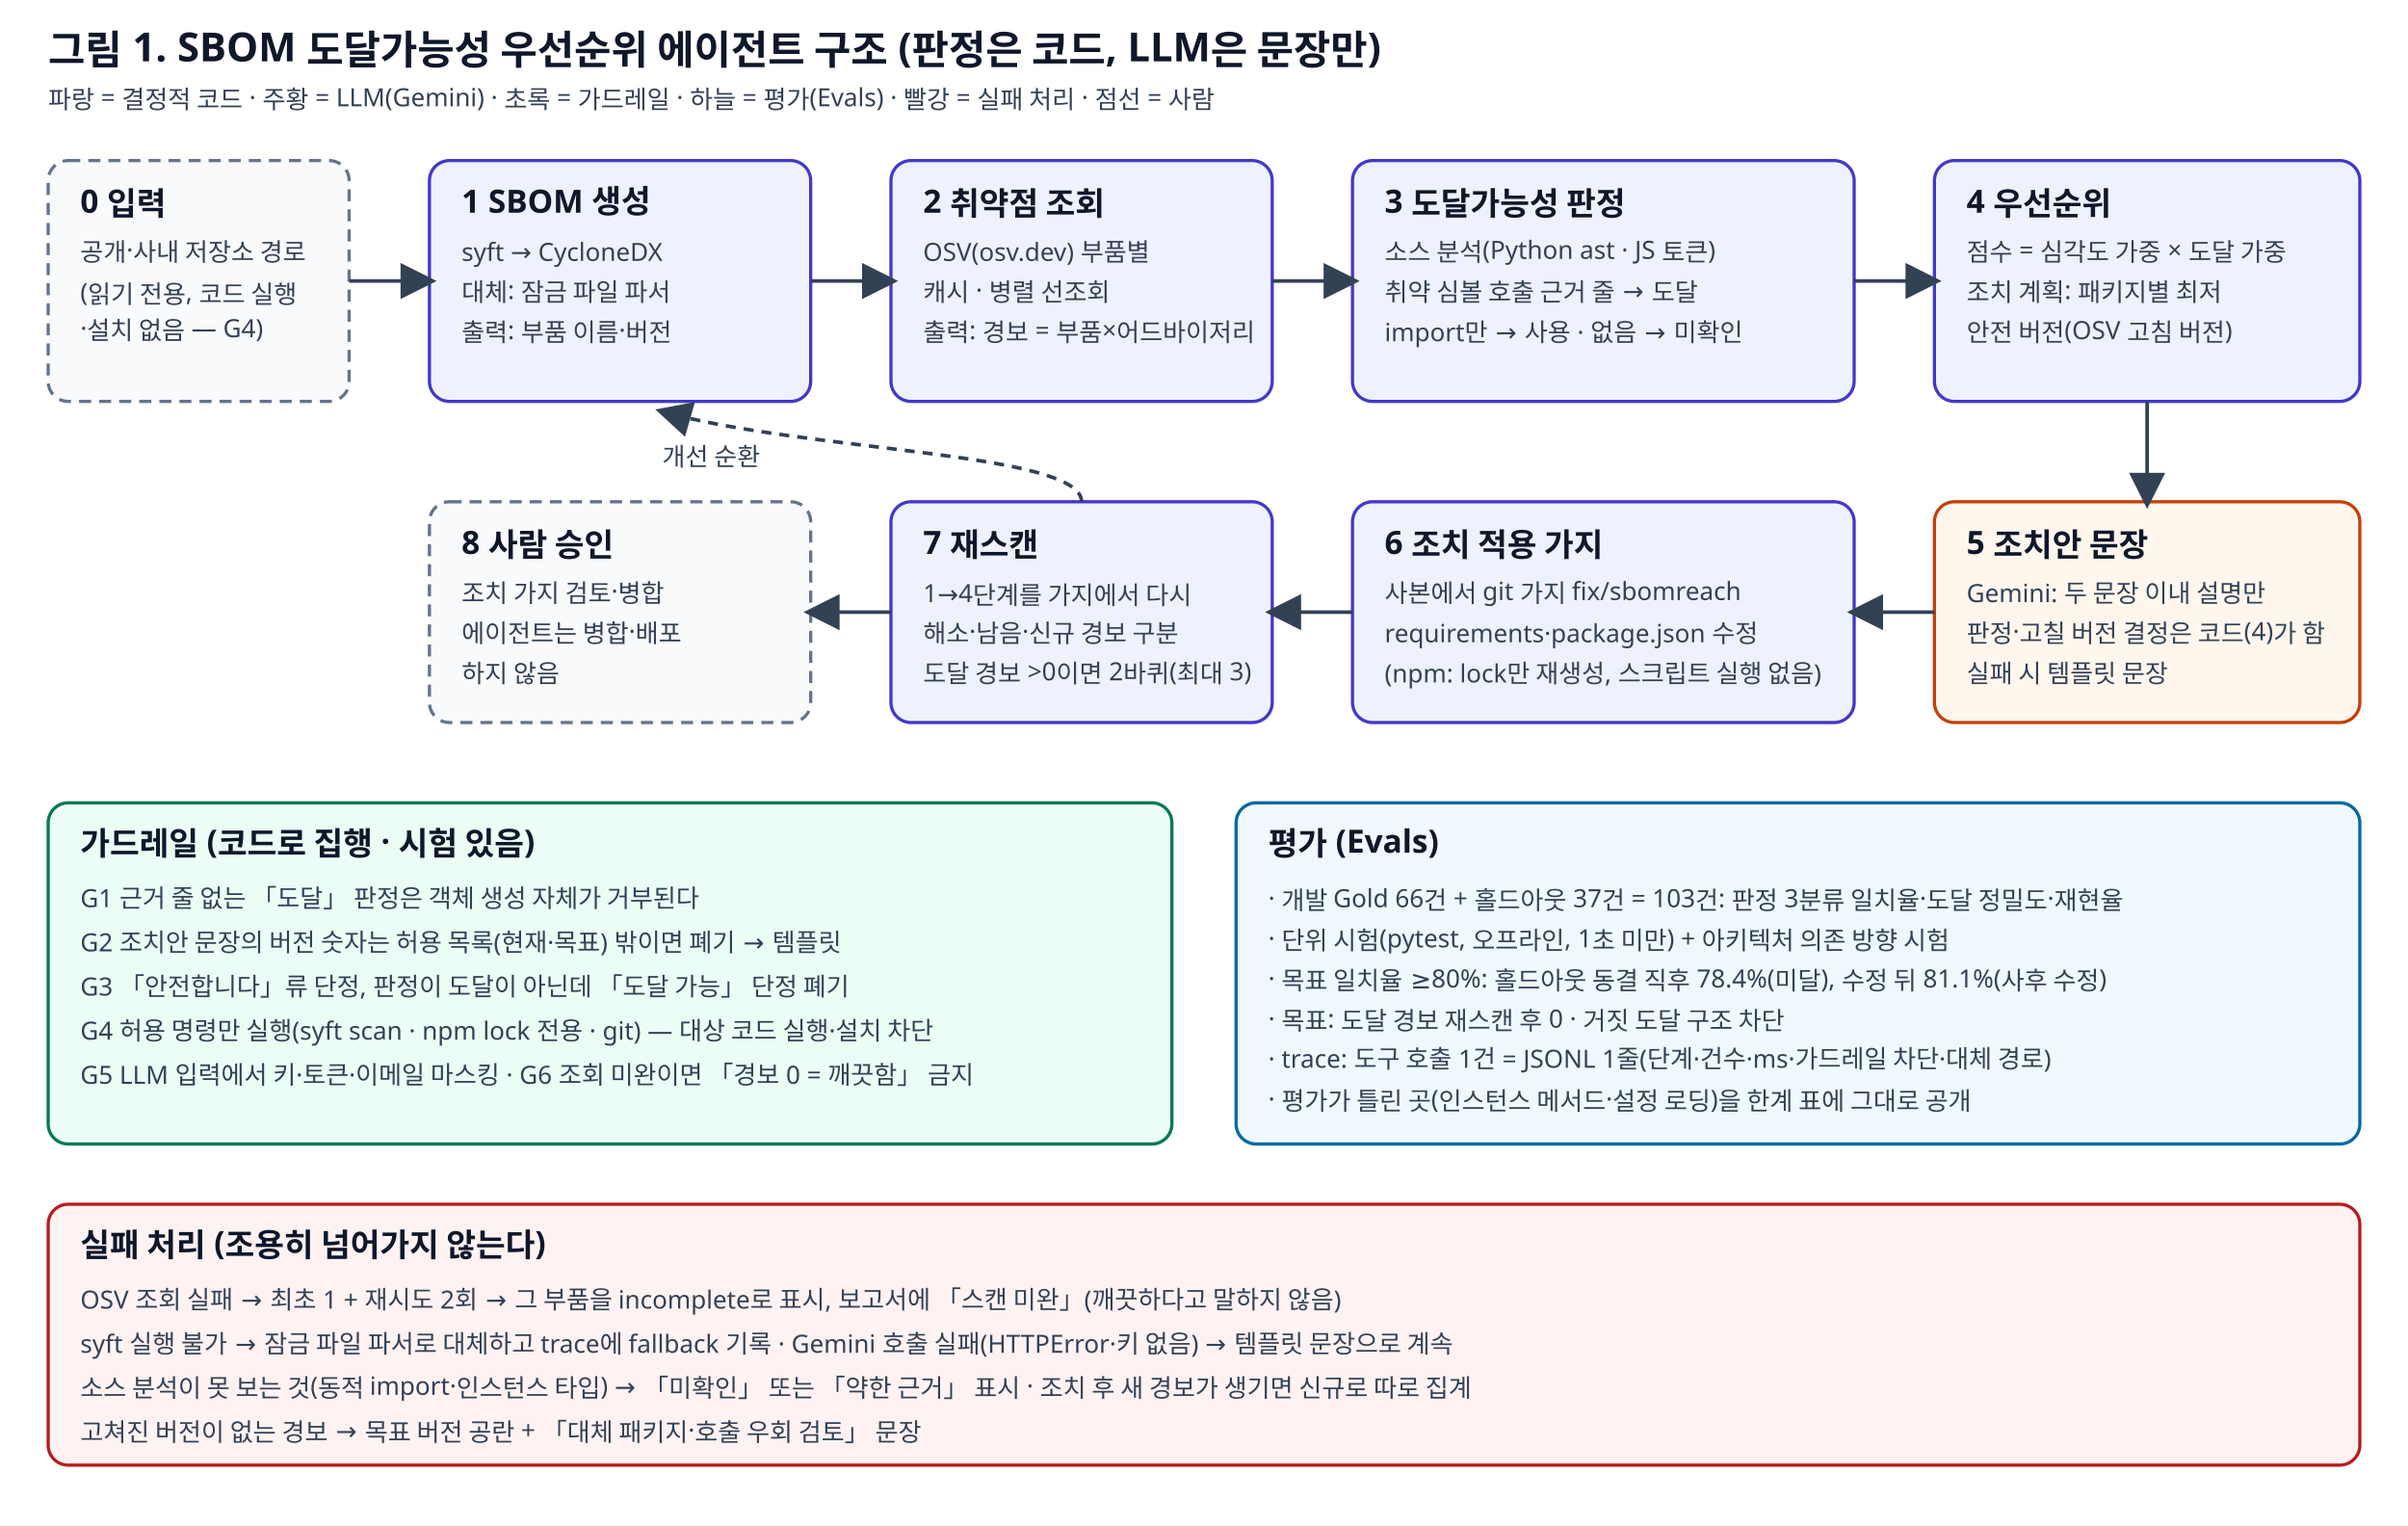
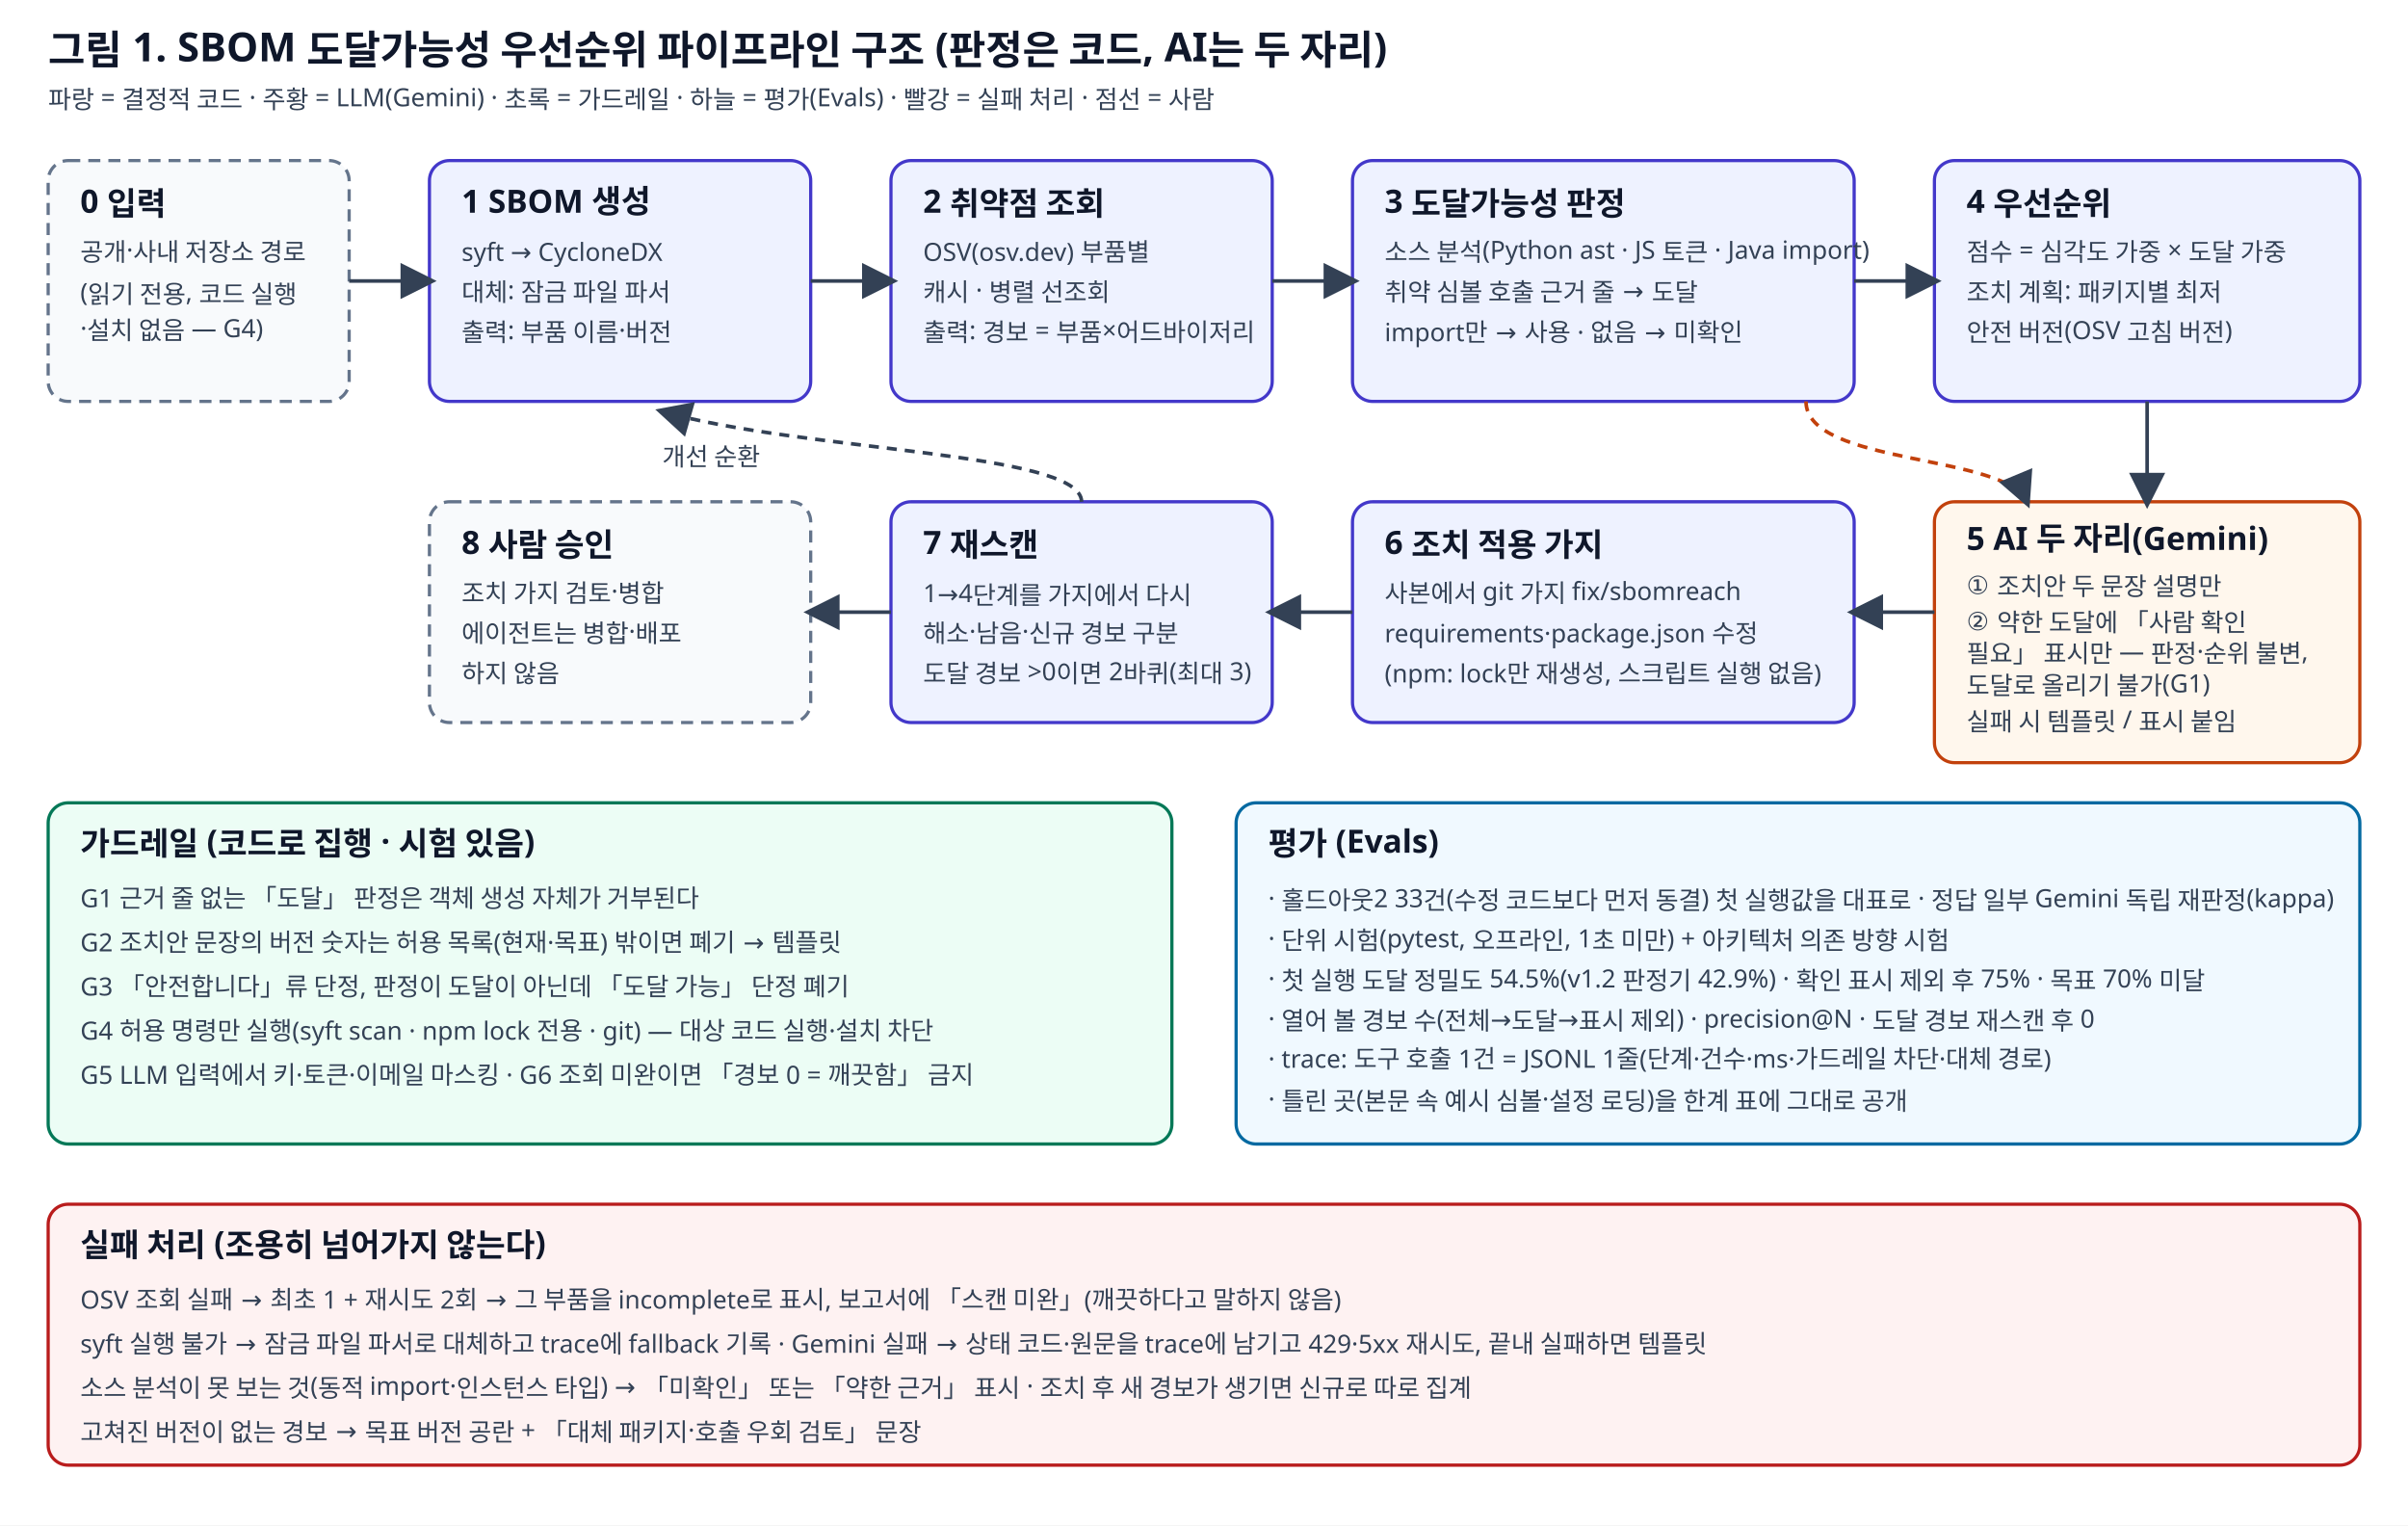
<svg xmlns="http://www.w3.org/2000/svg" viewBox="0 0 1200 760" font-family="Pretendard, 'Apple SD Gothic Neo', 'Malgun Gothic', sans-serif">
  <defs>
    <marker id="a" markerWidth="10" markerHeight="10" refX="8" refY="5" orient="auto">
      <path d="M0,0 L10,5 L0,10 z" fill="#334155" />
    </marker>
    <style>
.t{font-size:15px;fill:#0f172a}.s{font-size:12.5px;fill:#334155}.h{font-size:16px;font-weight:700;fill:#0f172a}
.box{fill:#fff;stroke:#334155;stroke-width:1.6;rx:10}.code{fill:#eef2ff;stroke:#4338ca;stroke-width:1.6;rx:10}
.llm{fill:#fff7ed;stroke:#c2410c;stroke-width:1.6;rx:10}.guard{fill:#ecfdf5;stroke:#047857;stroke-width:1.6;rx:10}
.eval{fill:#f0f9ff;stroke:#0369a1;stroke-width:1.6;rx:10}.fail{fill:#fef2f2;stroke:#b91c1c;stroke-width:1.6;rx:10}
.human{fill:#f8fafc;stroke:#64748b;stroke-width:1.6;stroke-dasharray:6 4;rx:10}
.ln{stroke:#334155;stroke-width:1.8;fill:none;marker-end:url(#a)}
</style>
  </defs>
  <rect width="1200" height="760" fill="#fff" />
-   <text x="24" y="32" class="h" style="font-size:20px">그림 1. SBOM 도달가능성 우선순위 에이전트 구조 (판정은 코드, LLM은 문장만)</text>
+   <text x="24" y="32" class="h" style="font-size:20px">그림 1. SBOM 도달가능성 우선순위 파이프라인 구조 (판정은 코드, AI는 두 자리)</text>
  <text x="24" y="54" class="s">파랑 = 결정적 코드 · 주황 = LLM(Gemini) · 초록 = 가드레일 · 하늘 = 평가(Evals) · 빨강 = 실패 처리 · 점선 = 사람</text>
  <rect x="24" y="80" width="150" height="120" class="human" />
  <text x="40" y="106" class="h">0 입력</text>
  <text x="40" y="130" class="s">공개·사내 저장소 경로</text>
  <text x="40" y="150" class="s">(읽기 전용, 코드 실행</text>
  <text x="40" y="168" class="s">·설치 없음 — G4)</text>
  <rect x="214" y="80" width="190" height="120" class="code" />
  <text x="230" y="106" class="h">1 SBOM 생성</text>
  <text x="230" y="130" class="s">syft → CycloneDX</text>
  <text x="230" y="150" class="s">대체: 잠금 파일 파서</text>
  <text x="230" y="170" class="s">출력: 부품 이름·버전</text>
  <rect x="444" y="80" width="190" height="120" class="code" />
  <text x="460" y="106" class="h">2 취약점 조회</text>
  <text x="460" y="130" class="s">OSV(osv.dev) 부품별</text>
  <text x="460" y="150" class="s">캐시 · 병렬 선조회</text>
  <text x="460" y="170" class="s">출력: 경보 = 부품×어드바이저리</text>
  <rect x="674" y="80" width="250" height="120" class="code" />
  <text x="690" y="106" class="h">3 도달가능성 판정</text>
-   <text x="690" y="130" class="s">소스 분석(Python ast · JS 토큰)</text>
+   <text x="690" y="130" class="s">소스 분석(Python ast · JS 토큰 · Java import)</text>
  <text x="690" y="150" class="s">취약 심볼 호출 근거 줄 → 도달</text>
  <text x="690" y="170" class="s">import만 → 사용 · 없음 → 미확인</text>
  <rect x="964" y="80" width="212" height="120" class="code" />
  <text x="980" y="106" class="h">4 우선순위</text>
  <text x="980" y="130" class="s">점수 = 심각도 가중 × 도달 가중</text>
  <text x="980" y="150" class="s">조치 계획: 패키지별 최저</text>
  <text x="980" y="170" class="s">안전 버전(OSV 고침 버전)</text>
  <path d="M174 140 H214" class="ln" />
  <path d="M404 140 H444" class="ln" />
  <path d="M634 140 H674" class="ln" />
  <path d="M924 140 H964" class="ln" />
-   <rect x="964" y="250" width="212" height="110" class="llm" />
-   <text x="980" y="276" class="h">5 조치안 문장</text>
-   <text x="980" y="300" class="s">Gemini: 두 문장 이내 설명만</text>
-   <text x="980" y="320" class="s">판정·고칠 버전 결정은 코드(4)가 함</text>
-   <text x="980" y="340" class="s">실패 시 템플릿 문장</text>
+   <rect x="964" y="250" width="212" height="130" class="llm" />
+   <text x="980" y="274" class="h">5 AI 두 자리(Gemini)</text>
+   <text x="980" y="296" class="s">① 조치안 두 문장 설명만</text>
+   <text x="980" y="314" class="s">② 약한 도달에 「사람 확인</text>
+   <text x="980" y="330" class="s">필요」 표시만 — 판정·순위 불변,</text>
+   <text x="980" y="346" class="s">도달로 올리기 불가(G1)</text>
+   <text x="980" y="364" class="s">실패 시 템플릿 / 표시 붙임</text>
  <path d="M1070 200 V250" class="ln" />
+   <path d="M900 200 C900 232 1000 226 1010 250" class="ln" style="stroke-dasharray:5 4;stroke:#c2410c" />
  <rect x="674" y="250" width="250" height="110" class="code" />
  <text x="690" y="276" class="h">6 조치 적용 가지</text>
  <text x="690" y="300" class="s">사본에서 git 가지 fix/sbomreach</text>
  <text x="690" y="320" class="s">requirements·package.json 수정</text>
  <text x="690" y="340" class="s">(npm: lock만 재생성, 스크립트 실행 없음)</text>
  <path d="M964 305 H924" class="ln" />
  <rect x="444" y="250" width="190" height="110" class="code" />
  <text x="460" y="276" class="h">7 재스캔</text>
  <text x="460" y="300" class="s">1→4단계를 가지에서 다시</text>
  <text x="460" y="320" class="s">해소·남음·신규 경보 구분</text>
  <text x="460" y="340" class="s">도달 경보 &gt;0이면 2바퀴(최대 3)</text>
  <path d="M674 305 H634" class="ln" />
  <path d="M539 250 C539 225 400 225 330 205" class="ln" style="stroke-dasharray:5 4" />
  <text x="330" y="232" class="s">개선 순환</text>
  <rect x="214" y="250" width="190" height="110" class="human" />
  <text x="230" y="276" class="h">8 사람 승인</text>
  <text x="230" y="300" class="s">조치 가지 검토·병합</text>
  <text x="230" y="320" class="s">에이전트는 병합·배포</text>
  <text x="230" y="340" class="s">하지 않음</text>
  <path d="M444 305 H404" class="ln" />
  <rect x="24" y="400" width="560" height="170" class="guard" />
  <text x="40" y="426" class="h">가드레일 (코드로 집행 · 시험 있음)</text>
  <text x="40" y="452" class="s">G1 근거 줄 없는 「도달」 판정은 객체 생성 자체가 거부된다</text>
  <text x="40" y="474" class="s">G2 조치안 문장의 버전 숫자는 허용 목록(현재·목표) 밖이면 폐기 → 템플릿</text>
  <text x="40" y="496" class="s">G3 「안전합니다」류 단정, 판정이 도달이 아닌데 「도달 가능」 단정 폐기</text>
  <text x="40" y="518" class="s">G4 허용 명령만 실행(syft scan · npm lock 전용 · git) — 대상 코드 실행·설치 차단</text>
  <text x="40" y="540" class="s">G5 LLM 입력에서 키·토큰·이메일 마스킹 · G6 조회 미완이면 「경보 0 = 깨끗함」 금지</text>
  <rect x="616" y="400" width="560" height="170" class="eval" />
  <text x="632" y="426" class="h">평가 (Evals)</text>
-   <text x="632" y="452" class="s">· 개발 Gold 66건 + 홀드아웃 37건 = 103건: 판정 3분류 일치율·도달 정밀도·재현율</text>
+   <text x="632" y="452" class="s">· 홀드아웃2 33건(수정 코드보다 먼저 동결) 첫 실행값을 대표로 · 정답 일부 Gemini 독립 재판정(kappa)</text>
  <text x="632" y="472" class="s">· 단위 시험(pytest, 오프라인, 1초 미만) + 아키텍처 의존 방향 시험</text>
-   <text x="632" y="492" class="s">· 목표 일치율 ≥80%: 홀드아웃 동결 직후 78.4%(미달), 수정 뒤 81.1%(사후 수정)</text>
-   <text x="632" y="512" class="s">· 목표: 도달 경보 재스캔 후 0 · 거짓 도달 구조 차단</text>
+   <text x="632" y="492" class="s">· 첫 실행 도달 정밀도 54.5%(v1.2 판정기 42.9%) · 확인 표시 제외 후 75% · 목표 70% 미달</text>
+   <text x="632" y="512" class="s">· 열어 볼 경보 수(전체→도달→표시 제외) · precision@N · 도달 경보 재스캔 후 0</text>
  <text x="632" y="532" class="s">· trace: 도구 호출 1건 = JSONL 1줄(단계·건수·ms·가드레일 차단·대체 경로)</text>
-   <text x="632" y="552" class="s">· 평가가 틀린 곳(인스턴스 메서드·설정 로딩)을 한계 표에 그대로 공개</text>
+   <text x="632" y="552" class="s">· 틀린 곳(본문 속 예시 심볼·설정 로딩)을 한계 표에 그대로 공개</text>
  <rect x="24" y="600" width="1152" height="130" class="fail" />
  <text x="40" y="626" class="h">실패 처리 (조용히 넘어가지 않는다)</text>
  <text x="40" y="652" class="s">OSV 조회 실패 → 최초 1 + 재시도 2회 → 그 부품을 incomplete로 표시, 보고서에 「스캔 미완」(깨끗하다고 말하지 않음)</text>
-   <text x="40" y="674" class="s">syft 실행 불가 → 잠금 파일 파서로 대체하고 trace에 fallback 기록 · Gemini 호출 실패(HTTPError·키 없음) → 템플릿 문장으로 계속</text>
+   <text x="40" y="674" class="s">syft 실행 불가 → 잠금 파일 파서로 대체하고 trace에 fallback 기록 · Gemini 실패 → 상태 코드·원문을 trace에 남기고 429·5xx 재시도, 끝내 실패하면 템플릿</text>
  <text x="40" y="696" class="s">소스 분석이 못 보는 것(동적 import·인스턴스 타입) → 「미확인」 또는 「약한 근거」 표시 · 조치 후 새 경보가 생기면 신규로 따로 집계</text>
  <text x="40" y="718" class="s">고쳐진 버전이 없는 경보 → 목표 버전 공란 + 「대체 패키지·호출 우회 검토」 문장</text>
</svg>
